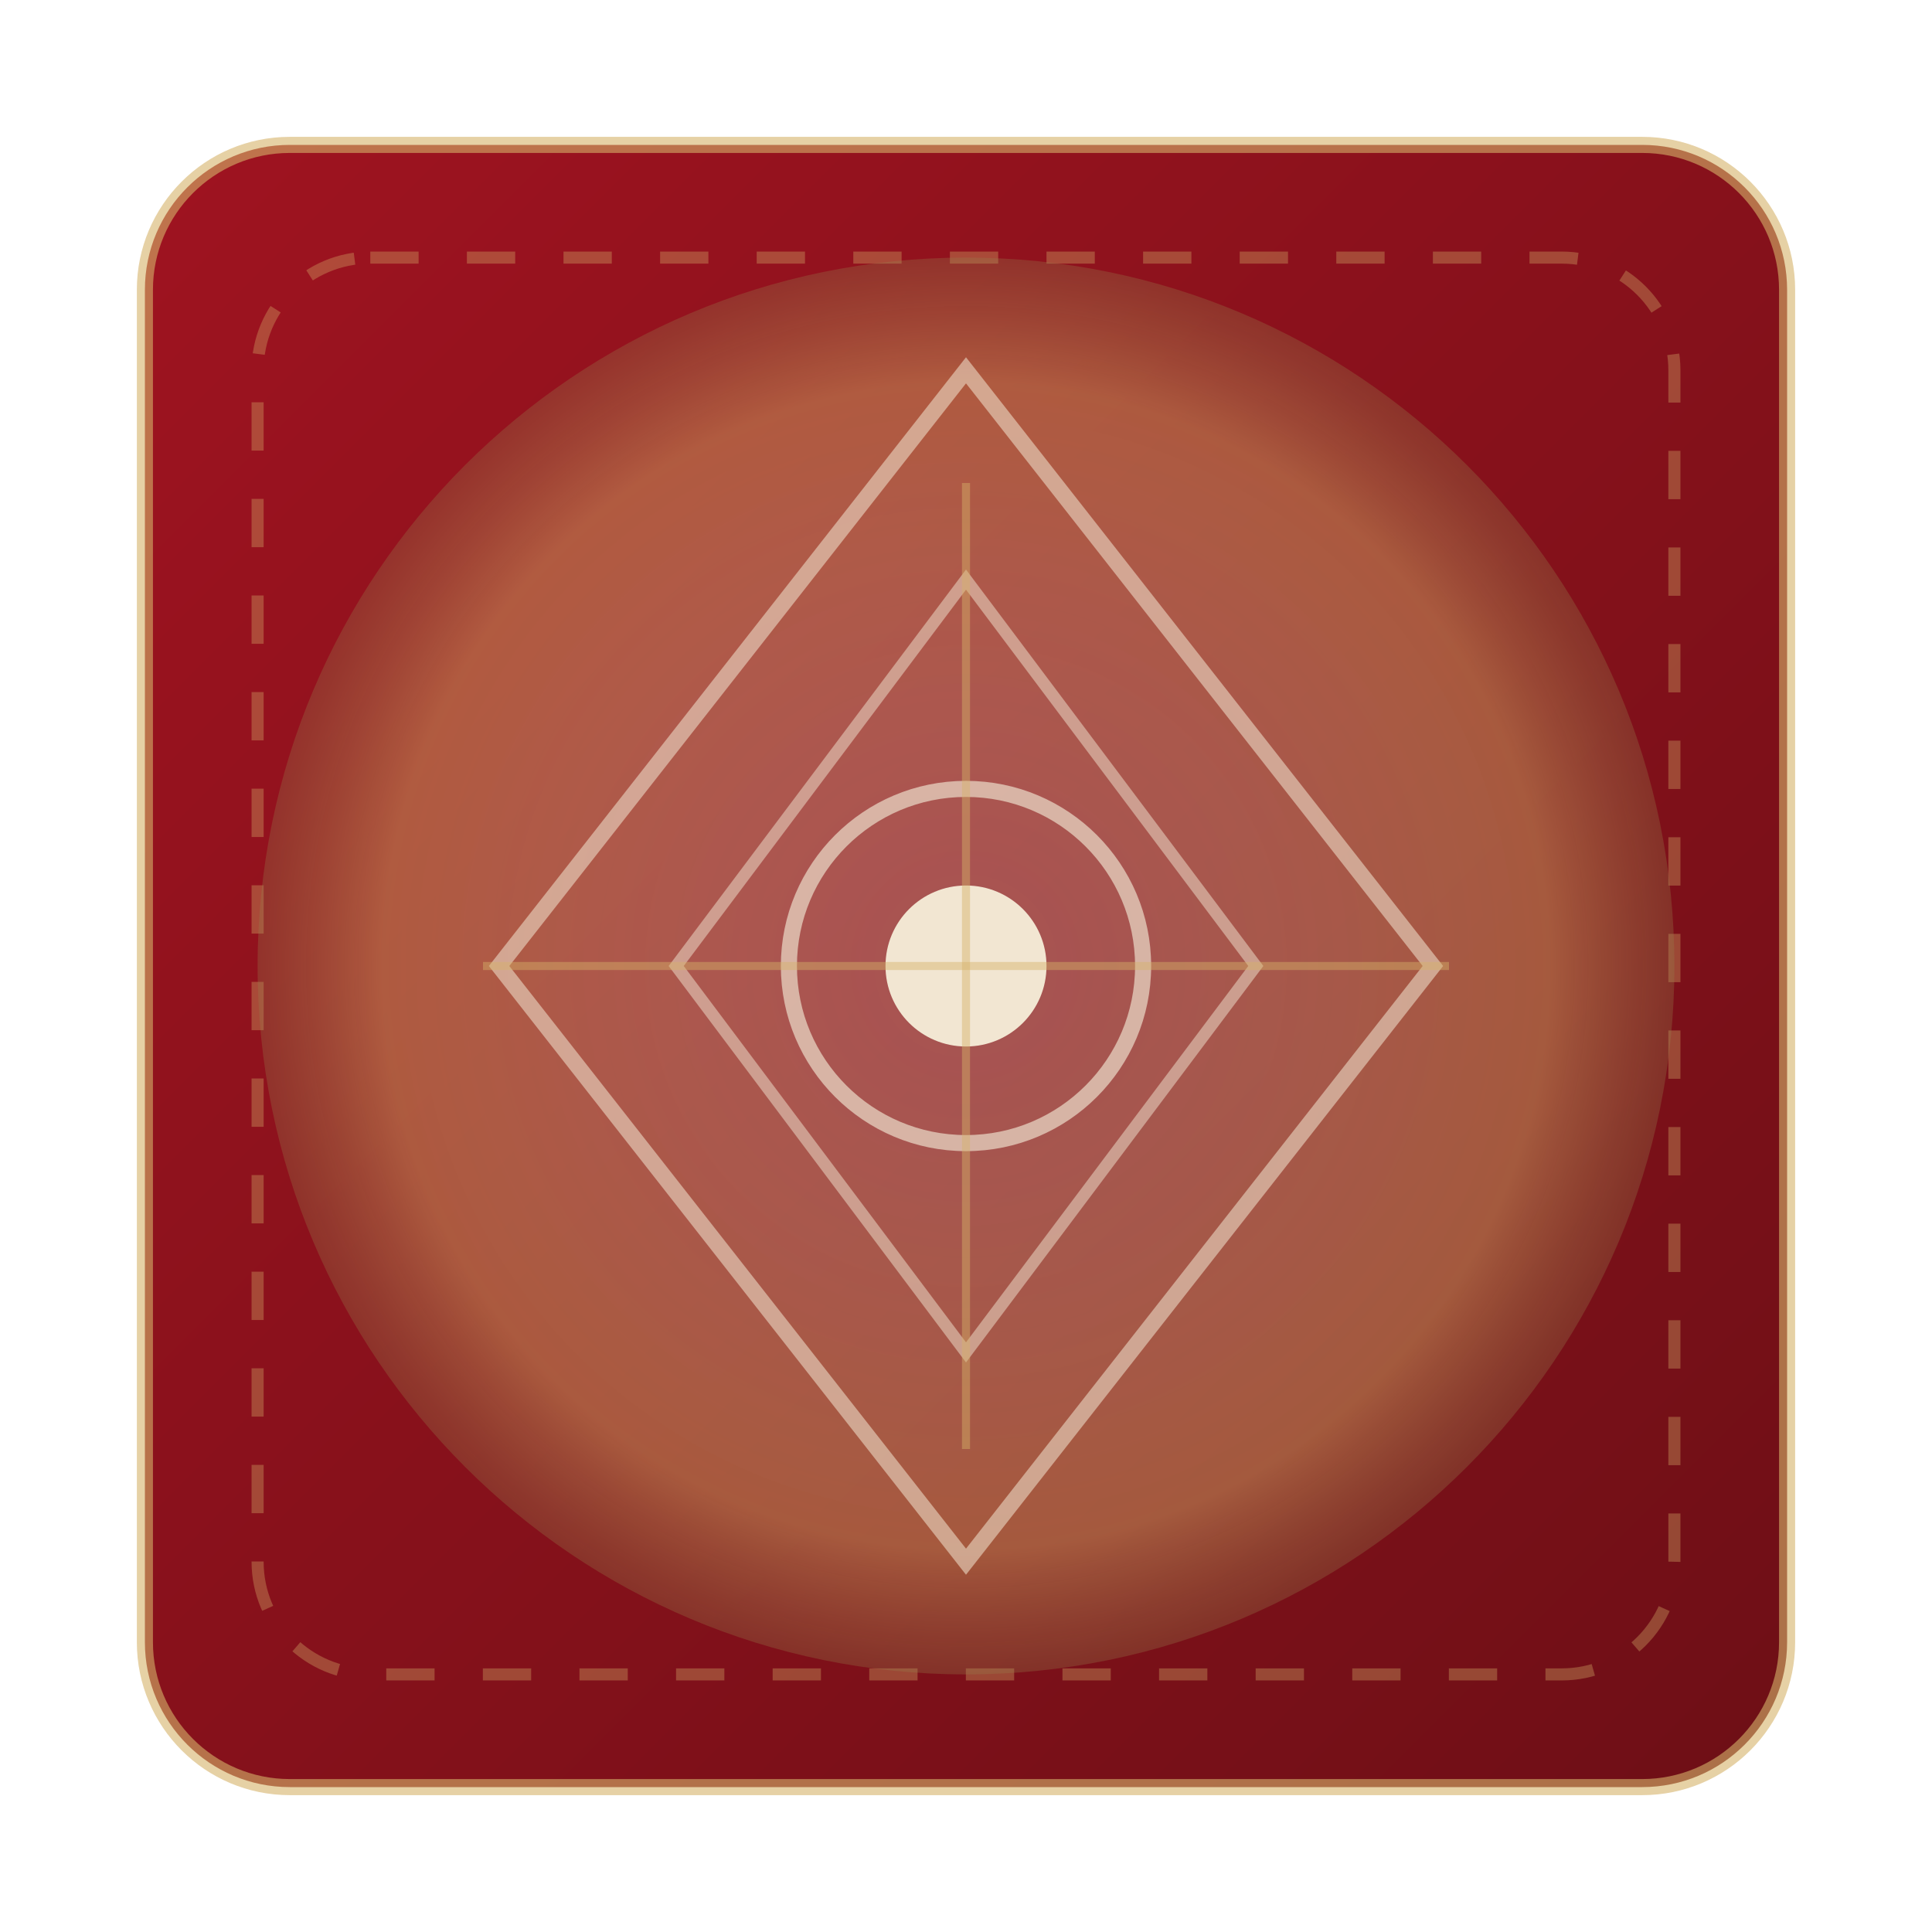
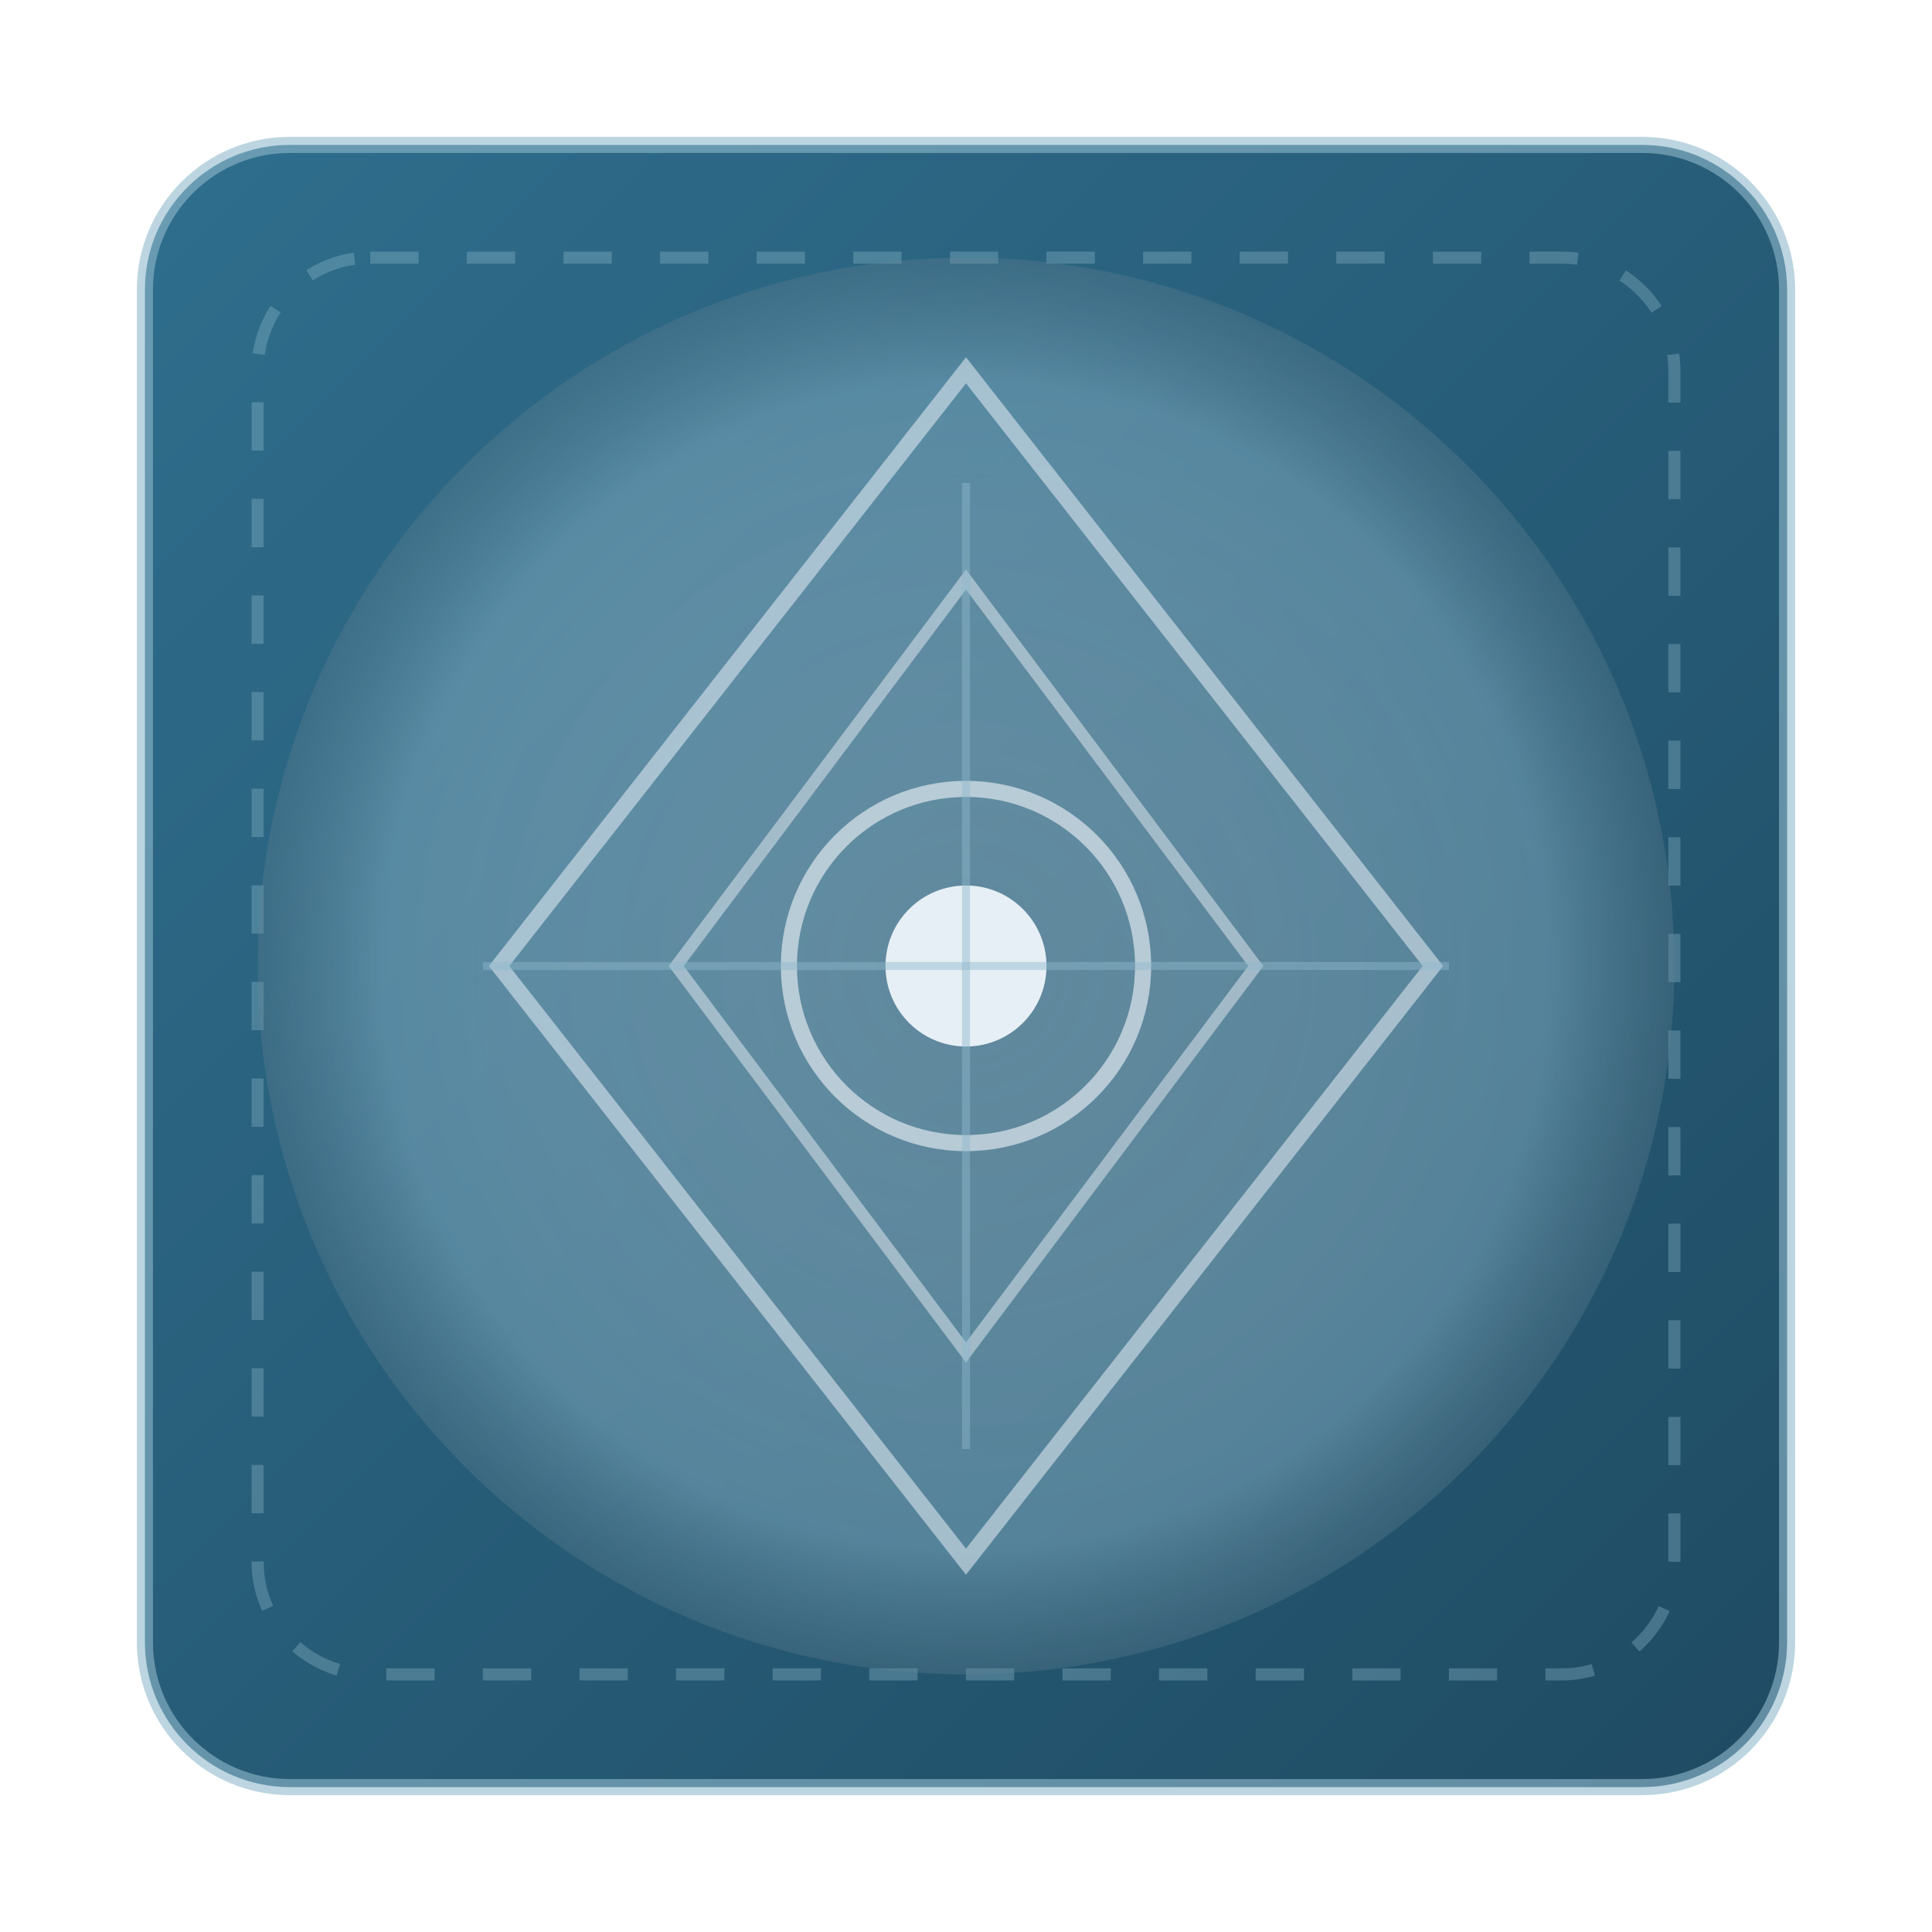
<svg xmlns="http://www.w3.org/2000/svg" width="240" height="240" viewBox="0 0 240 240" fill="none">
  <defs>
    <linearGradient id="seal" x1="0" y1="0" x2="1" y2="1">
-       <stop offset="0" stop-color="#9f1320" />
-       <stop offset="1" stop-color="#6e0f16" />
+       <stop offset="0" stop-color="#2f6e8d" />
+       <stop offset="1" stop-color="#1f4b63" />
    </linearGradient>
    <radialGradient id="gold" cx="0" cy="0" r="1" gradientUnits="userSpaceOnUse" gradientTransform="translate(120 120) rotate(90) scale(120)">
-       <stop offset="0" stop-color="#f2e6d2" stop-opacity="0.3" />
-       <stop offset="0.6" stop-color="#d6b36a" stop-opacity="0.45" />
-       <stop offset="1" stop-color="#0b0a0a" stop-opacity="0" />
+       <stop offset="0" stop-color="#e6eff5" stop-opacity="0.3" />
+       <stop offset="0.6" stop-color="#8fb9cc" stop-opacity="0.45" />
+       <stop offset="1" stop-color="#0a0f14" stop-opacity="0" />
    </radialGradient>
  </defs>
-   <rect x="18" y="18" width="204" height="204" rx="18" fill="url(#seal)" stroke="#d6b36a" stroke-opacity="0.6" stroke-width="2" />
-   <rect x="32" y="32" width="176" height="176" rx="14" stroke="#d6b36a" stroke-opacity="0.35" stroke-width="1.5" stroke-dasharray="6 6" />
+   <rect x="18" y="18" width="204" height="204" rx="18" fill="url(#seal)" stroke="#8fb9cc" stroke-opacity="0.6" stroke-width="2" />
+   <rect x="32" y="32" width="176" height="176" rx="14" stroke="#8fb9cc" stroke-opacity="0.35" stroke-width="1.5" stroke-dasharray="6 6" />
  <circle cx="120" cy="120" r="88" fill="url(#gold)" />
-   <path d="M120 46L178 120L120 194L62 120L120 46Z" stroke="#f2e6d2" stroke-opacity="0.55" stroke-width="2" />
-   <path d="M120 72L156 120L120 168L84 120L120 72Z" stroke="#f2e6d2" stroke-opacity="0.5" stroke-width="1.5" />
-   <circle cx="120" cy="120" r="22" stroke="#f2e6d2" stroke-opacity="0.65" stroke-width="2" />
-   <circle cx="120" cy="120" r="10" fill="#f2e6d2" />
-   <path d="M60 120H180" stroke="#d6b36a" stroke-opacity="0.45" stroke-width="1" />
-   <path d="M120 60V180" stroke="#d6b36a" stroke-opacity="0.45" stroke-width="1" />
+   <path d="M120 46L178 120L120 194L62 120L120 46Z" stroke="#e6eff5" stroke-opacity="0.55" stroke-width="2" />
+   <path d="M120 72L156 120L120 168L84 120L120 72Z" stroke="#e6eff5" stroke-opacity="0.5" stroke-width="1.5" />
+   <circle cx="120" cy="120" r="22" stroke="#e6eff5" stroke-opacity="0.65" stroke-width="2" />
+   <circle cx="120" cy="120" r="10" fill="#e6eff5" />
+   <path d="M60 120H180" stroke="#8fb9cc" stroke-opacity="0.45" stroke-width="1" />
+   <path d="M120 60V180" stroke="#8fb9cc" stroke-opacity="0.45" stroke-width="1" />
</svg>
